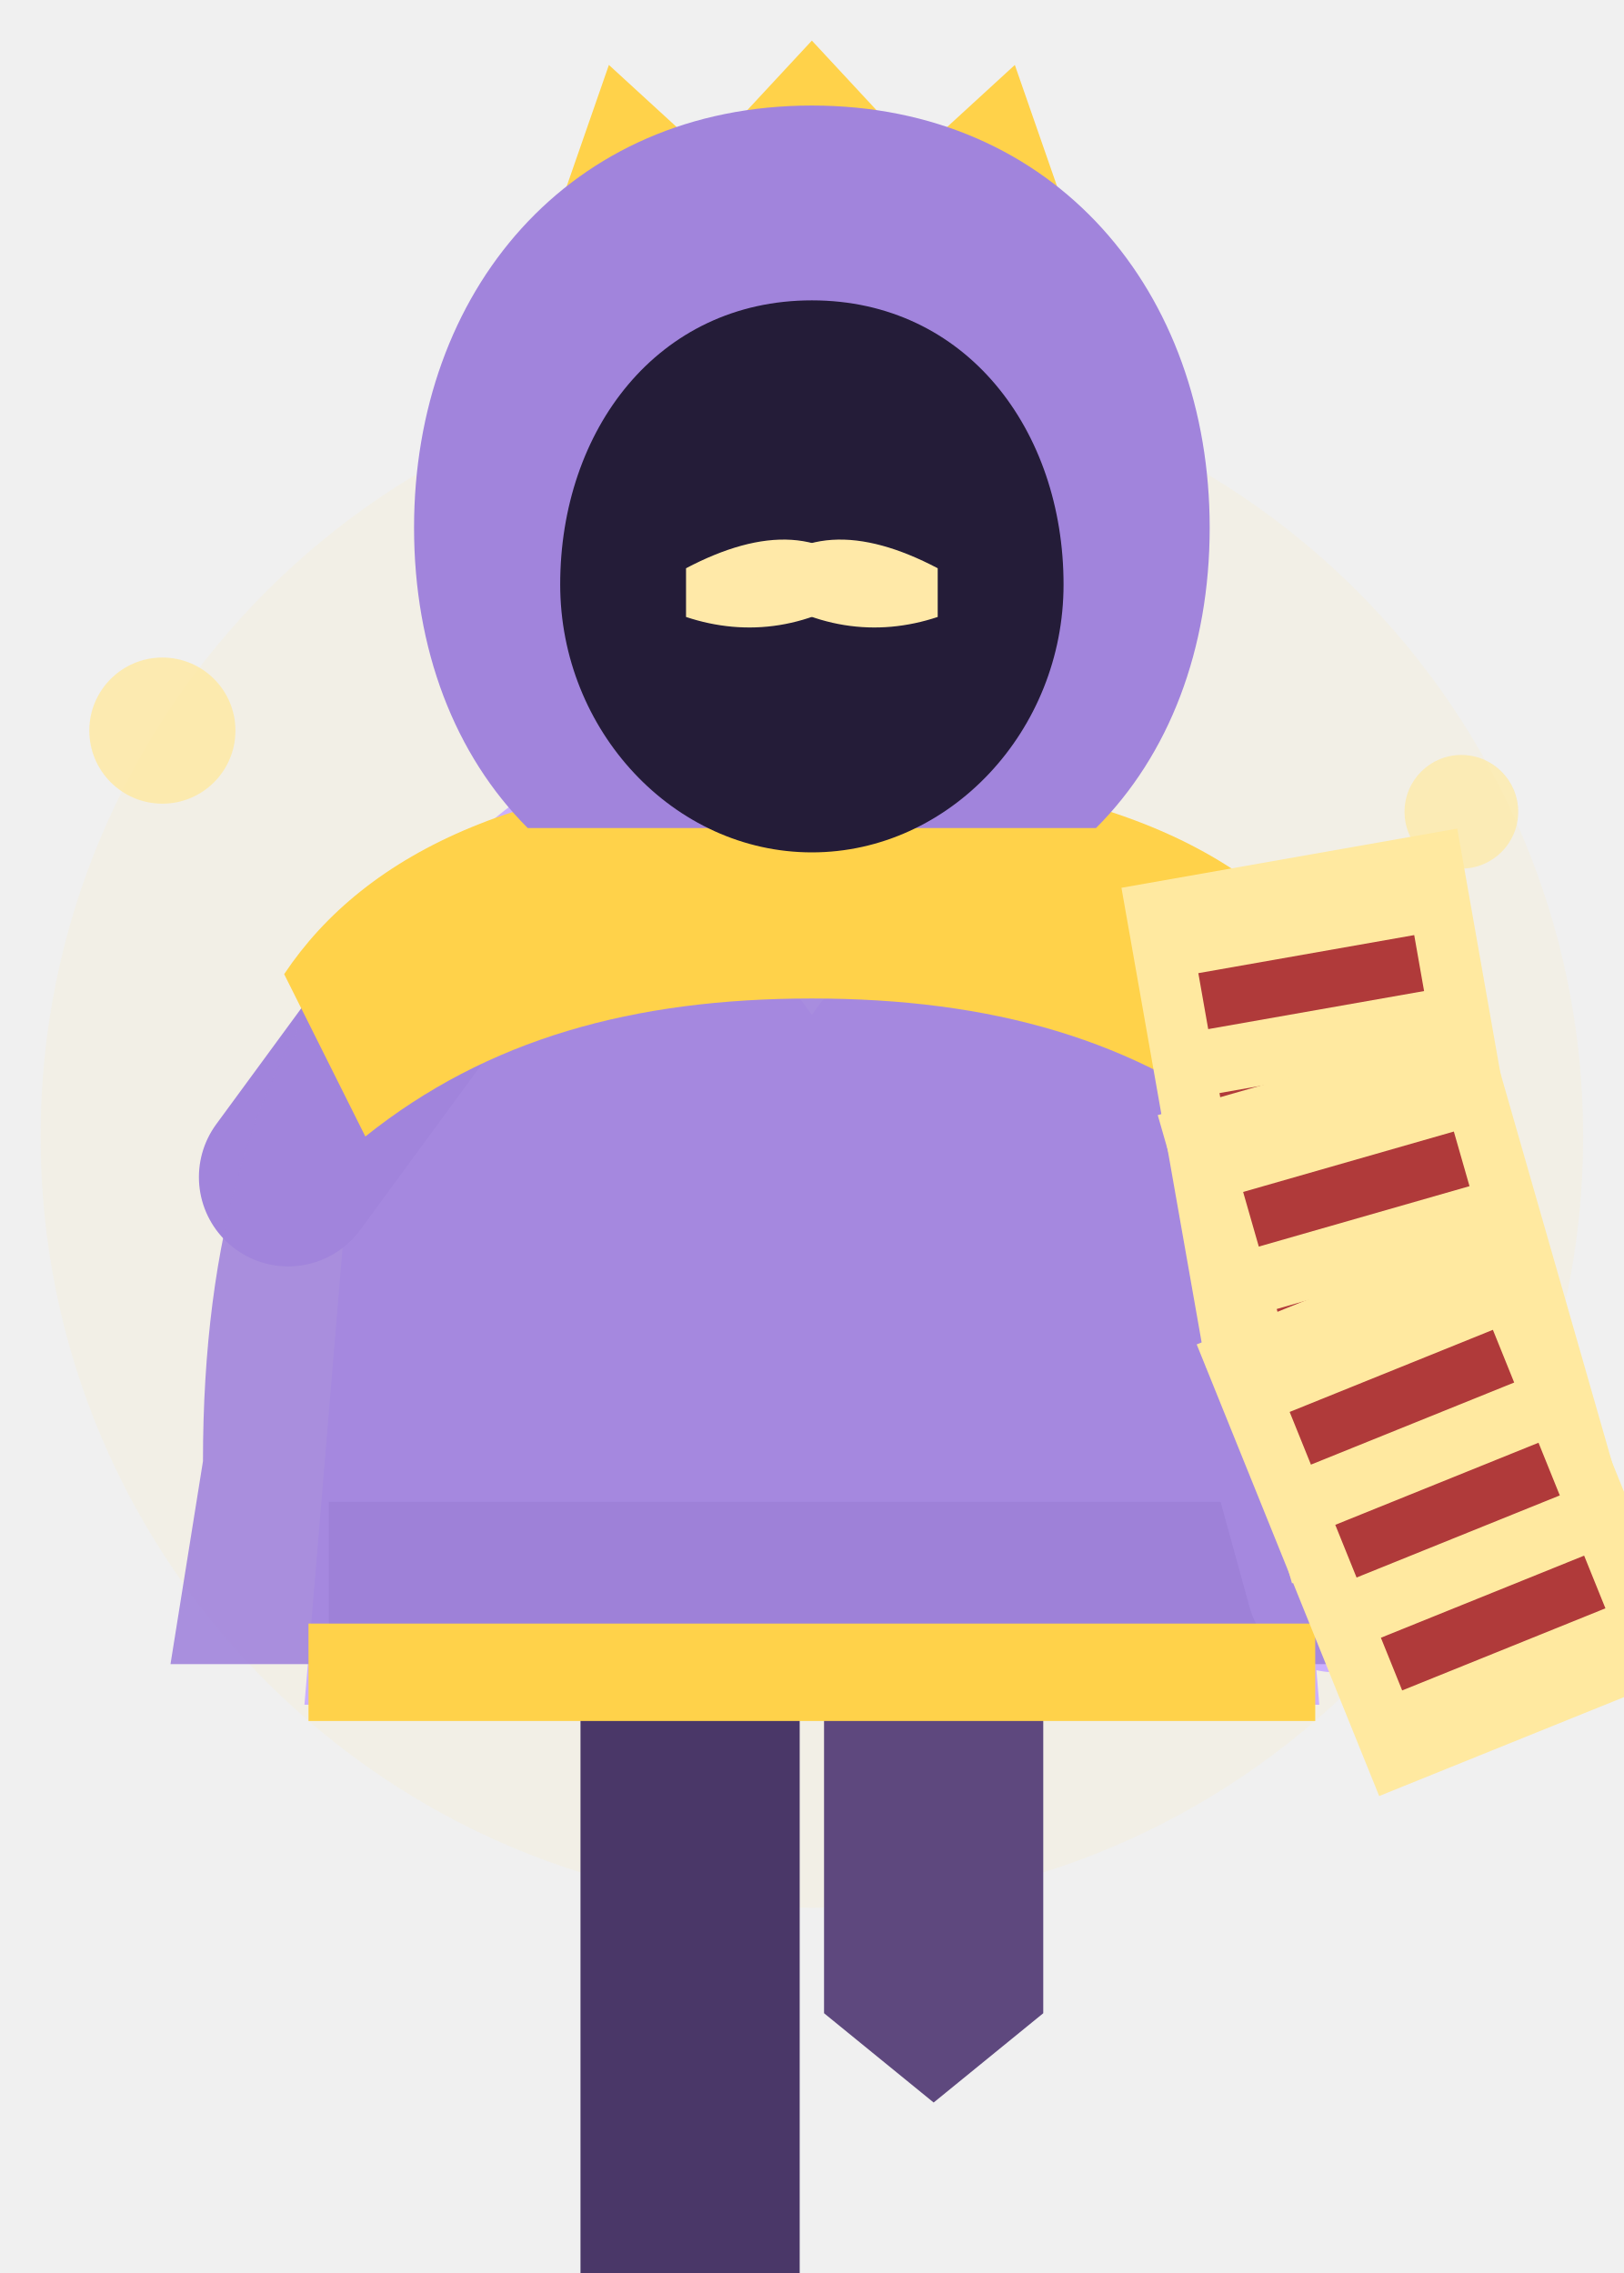
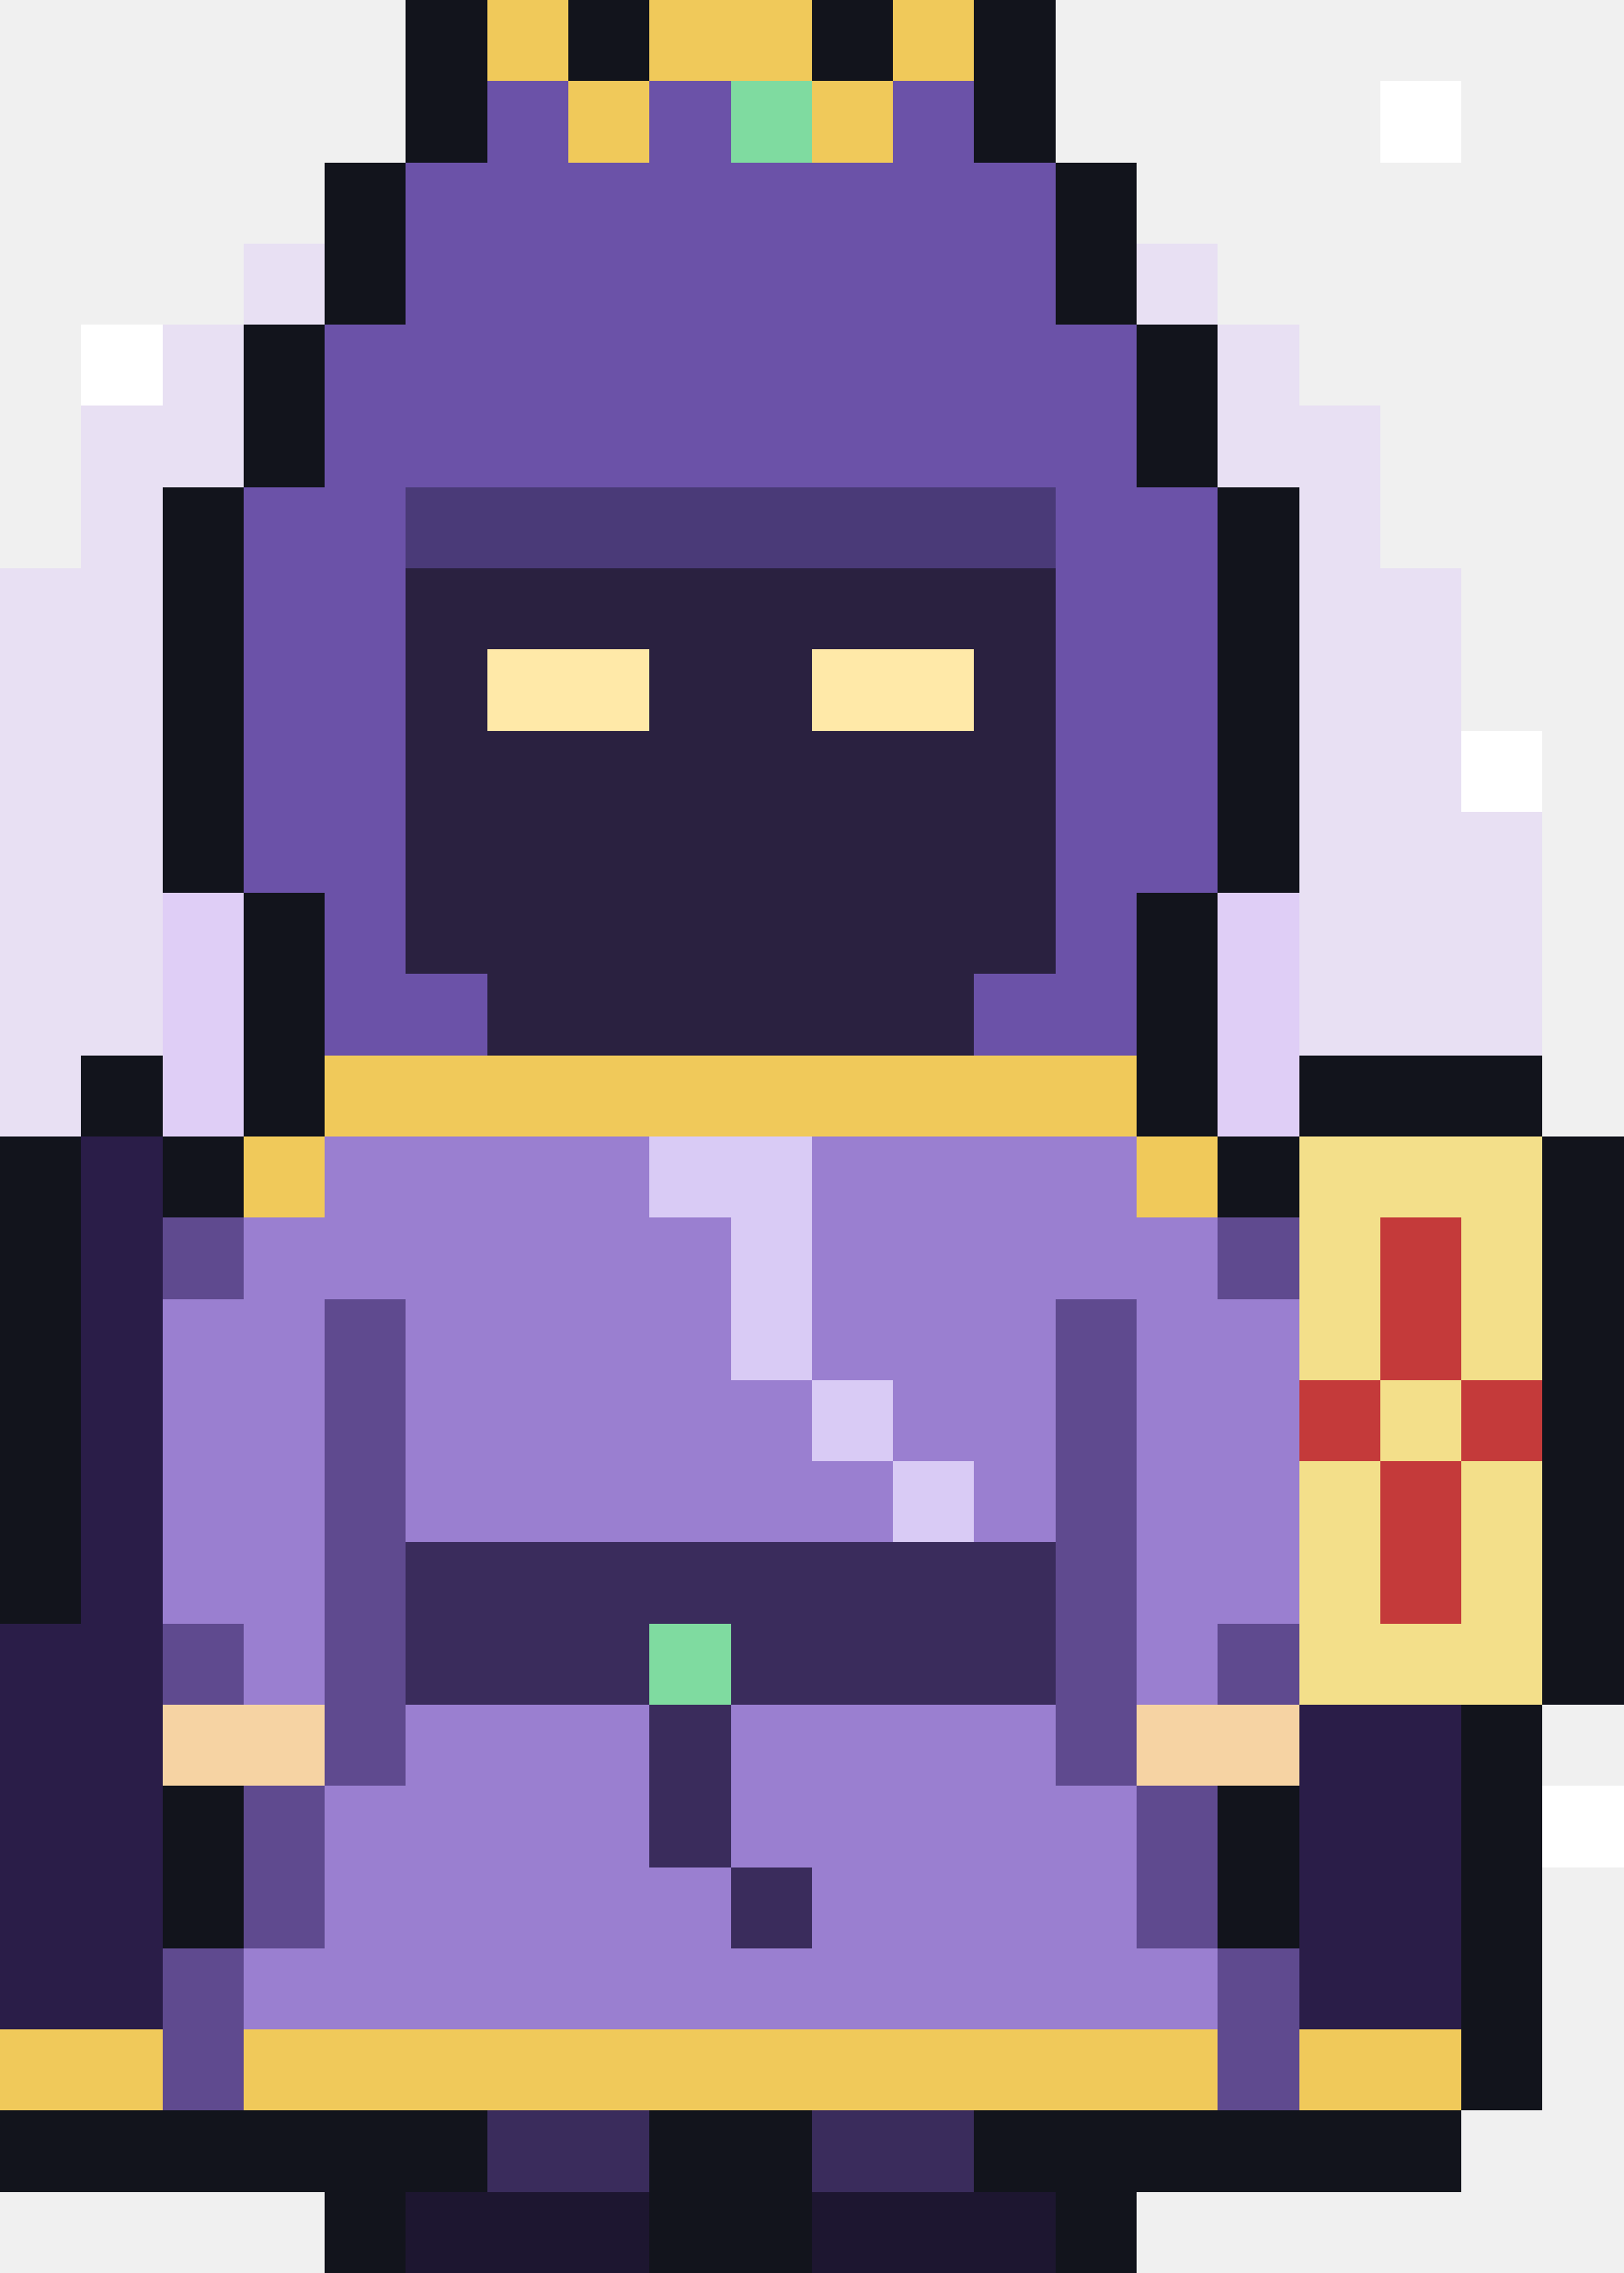
- <svg xmlns="http://www.w3.org/2000/svg" viewBox="0 0 40 56" width="40" height="56">
-   <circle cx="20" cy="28" r="19" fill="#ffe9a0" opacity="0.13" />
-   <path d="M14.3 42.0 h5.4 v14.0 l-2.7 2.2 l-2.7 -2.2z" fill="#4a3768" />
-   <path d="M20.3 42.0 h5.4 v7.6 l-2.7 2.2 l-2.7 -2.2z" fill="#5e487e" />
-   <path d="M20.0 18 c-9.5 0 -10.5 5 -11.5 12 L7.5 42 h25.0 L31.5 30 c-1-7 -8.5-12 -9.5-12z" fill="#cbb0ff" />
-   <rect x="8.1" y="37" width="23.8" height="4.4" fill="#8062bc" />
-   <path d="M15.6 19 L20.0 25 L24.4 19 L20.0 17.4z" fill="#efe4ff" />
-   <path d="M11.5 23.0 L7.1 29.0" stroke="#a184dc" stroke-width="4.4" stroke-linecap="round" fill="none" />
-   <path d="M28.5 23.0 L32.9 39.0" stroke="#cbb0ff" stroke-width="4.4" stroke-linecap="round" fill="none" />
-   <circle cx="20.0" cy="10.5" r="6.4" fill="#f2d3a6" />
-   <path d="M13.6 9.7 a6.4 6.4 0 0 1 12.8 0 z" fill="#241c38" />
-   <circle cx="17.6" cy="12.1" r="0.95" fill="#2b2118" />
-   <circle cx="22.4" cy="12.1" r="0.95" fill="#2b2118" />
-   <path d="M20 19c-10 0-15 6-15 17l-.8 5h31.6l-.8-5c0-11-5-17-15-17z" fill="#a184dc" opacity="0.9" />
-   <path d="M20 19c-7 0-11 2-13 5l2 4c3-2.4 6.6-3.4 11-3.4s8 1 11 3.4l2-4c-2-3-6-5-13-5z" fill="#ffd24a" />
-   <rect x="7.6" y="40" width="24.8" height="2.4" fill="#ffd24a" />
-   <path d="M13.4 6.2h13.2l-1.6-4.6-2.4 2.2L20 1l-2.6 2.8-2.4-2.2z" fill="#ffd24a" />
-   <circle cx="4.0" cy="18.0" r="1.8" fill="#ffe9a0" opacity="0.8" />
-   <circle cx="36.0" cy="20.0" r="1.4" fill="#ffe9a0" opacity="0.7" />
-   <path d="M20 2.6c6 0 9.8 4.6 9.8 10.4 0 3-1 5.6-2.8 7.4H13c-1.8-1.8-2.8-4.4-2.8-7.4C10.2 7.2 14 2.6 20 2.6z" fill="#a184dc" />
-   <path d="M20 7.4c3.8 0 6.2 3.2 6.2 7 0 3.6-2.8 6.6-6.2 6.6s-6.2-3-6.2-6.6c0-3.8 2.4-7 6.2-7z" fill="#241c38" />
-   <path d="M16.9 14c1.9-1 3.5-1 4.6.4-1.5 1.1-3.1 1.3-4.6.8z" fill="#ffe9a8" />
-   <path d="M23.1 14c-1.9-1-3.5-1-4.6.4 1.5 1.1 3.1 1.3 4.6.8z" fill="#ffe9a8" />
-   <g transform="rotate(-10 33.1 27)">
-     <rect x="28.6" y="21.0" width="8.4" height="12" fill="#ffe9a0" />
-     <g fill="#b03a3a">
-       <rect x="30.1" y="23.4" width="5.4" height="1.4" />
-       <rect x="30.1" y="26.4" width="5.4" height="1.4" />
-       <rect x="30.1" y="29.4" width="5.4" height="1.4" />
-     </g>
-   </g>
-   <g transform="rotate(-16 34.5 32)">
-     <rect x="30.0" y="26.0" width="8.4" height="12" fill="#ffe9a0" />
-     <g fill="#b03a3a">
-       <rect x="31.5" y="28.4" width="5.4" height="1.4" />
-       <rect x="31.5" y="31.4" width="5.4" height="1.4" />
-       <rect x="31.5" y="34.4" width="5.4" height="1.4" />
-     </g>
-   </g>
-   <g transform="rotate(-22 35.9 37)">
-     <rect x="31.4" y="31.0" width="8.4" height="12" fill="#ffe9a0" />
-     <g fill="#b03a3a">
-       <rect x="32.9" y="33.4" width="5.4" height="1.4" />
-       <rect x="32.9" y="36.4" width="5.4" height="1.4" />
-       <rect x="32.9" y="39.4" width="5.4" height="1.4" />
-     </g>
-   </g>
+ <svg xmlns="http://www.w3.org/2000/svg" viewBox="0 0 40 56" width="40" height="56" shape-rendering="crispEdges">
+   <rect x="34" y="2" width="2" height="2" fill="#ffffff" />
+   <rect x="6" y="6" width="2" height="2" fill="#c9a0ff" fill-opacity="0.2" />
+   <rect x="28" y="6" width="2" height="2" fill="#c9a0ff" fill-opacity="0.2" />
+   <rect x="2" y="8" width="2" height="2" fill="#ffffff" />
+   <rect x="4" y="8" width="2" height="2" fill="#c9a0ff" fill-opacity="0.2" />
+   <rect x="30" y="8" width="2" height="2" fill="#c9a0ff" fill-opacity="0.2" />
+   <rect x="2" y="10" width="4" height="2" fill="#c9a0ff" fill-opacity="0.2" />
+   <rect x="30" y="10" width="4" height="2" fill="#c9a0ff" fill-opacity="0.2" />
+   <rect x="2" y="12" width="2" height="2" fill="#c9a0ff" fill-opacity="0.2" />
+   <rect x="32" y="12" width="2" height="2" fill="#c9a0ff" fill-opacity="0.2" />
+   <rect x="0" y="14" width="4" height="2" fill="#c9a0ff" fill-opacity="0.2" />
+   <rect x="32" y="14" width="4" height="2" fill="#c9a0ff" fill-opacity="0.2" />
+   <rect x="0" y="16" width="4" height="2" fill="#c9a0ff" fill-opacity="0.2" />
+   <rect x="32" y="16" width="4" height="2" fill="#c9a0ff" fill-opacity="0.2" />
+   <rect x="0" y="18" width="4" height="2" fill="#c9a0ff" fill-opacity="0.2" />
+   <rect x="32" y="18" width="4" height="2" fill="#c9a0ff" fill-opacity="0.2" />
+   <rect x="36" y="18" width="2" height="2" fill="#ffffff" />
+   <rect x="0" y="20" width="4" height="2" fill="#c9a0ff" fill-opacity="0.2" />
+   <rect x="32" y="20" width="6" height="2" fill="#c9a0ff" fill-opacity="0.2" />
+   <rect x="0" y="22" width="4" height="2" fill="#c9a0ff" fill-opacity="0.2" />
+   <rect x="4" y="22" width="2" height="2" fill="#c9a0ff" fill-opacity="0.42" />
+   <rect x="30" y="22" width="2" height="2" fill="#c9a0ff" fill-opacity="0.42" />
+   <rect x="32" y="22" width="6" height="2" fill="#c9a0ff" fill-opacity="0.2" />
+   <rect x="0" y="24" width="4" height="2" fill="#c9a0ff" fill-opacity="0.2" />
+   <rect x="4" y="24" width="2" height="2" fill="#c9a0ff" fill-opacity="0.42" />
+   <rect x="30" y="24" width="2" height="2" fill="#c9a0ff" fill-opacity="0.42" />
+   <rect x="32" y="24" width="6" height="2" fill="#c9a0ff" fill-opacity="0.2" />
+   <rect x="0" y="26" width="2" height="2" fill="#c9a0ff" fill-opacity="0.2" />
+   <rect x="4" y="26" width="2" height="2" fill="#c9a0ff" fill-opacity="0.42" />
+   <rect x="30" y="26" width="2" height="2" fill="#c9a0ff" fill-opacity="0.42" />
+   <rect x="38" y="44" width="2" height="2" fill="#ffffff" />
+   <rect x="10" y="0" width="2" height="2" fill="#12141c" />
+   <rect x="12" y="0" width="2" height="2" fill="#f0c95a" />
+   <rect x="14" y="0" width="2" height="2" fill="#12141c" />
+   <rect x="16" y="0" width="4" height="2" fill="#f0c95a" />
+   <rect x="20" y="0" width="2" height="2" fill="#12141c" />
+   <rect x="22" y="0" width="2" height="2" fill="#f0c95a" />
+   <rect x="24" y="0" width="2" height="2" fill="#12141c" />
+   <rect x="10" y="2" width="2" height="2" fill="#12141c" />
+   <rect x="12" y="2" width="2" height="2" fill="#6b52a8" />
+   <rect x="14" y="2" width="2" height="2" fill="#f0c95a" />
+   <rect x="16" y="2" width="2" height="2" fill="#6b52a8" />
+   <rect x="18" y="2" width="2" height="2" fill="#7fdba0" />
+   <rect x="20" y="2" width="2" height="2" fill="#f0c95a" />
+   <rect x="22" y="2" width="2" height="2" fill="#6b52a8" />
+   <rect x="24" y="2" width="2" height="2" fill="#12141c" />
+   <rect x="8" y="4" width="2" height="2" fill="#12141c" />
+   <rect x="10" y="4" width="16" height="2" fill="#6b52a8" />
+   <rect x="26" y="4" width="2" height="2" fill="#12141c" />
+   <rect x="8" y="6" width="2" height="2" fill="#12141c" />
+   <rect x="10" y="6" width="16" height="2" fill="#6b52a8" />
+   <rect x="26" y="6" width="2" height="2" fill="#12141c" />
+   <rect x="6" y="8" width="2" height="2" fill="#12141c" />
+   <rect x="8" y="8" width="20" height="2" fill="#6b52a8" />
+   <rect x="28" y="8" width="2" height="2" fill="#12141c" />
+   <rect x="6" y="10" width="2" height="2" fill="#12141c" />
+   <rect x="8" y="10" width="20" height="2" fill="#6b52a8" />
+   <rect x="28" y="10" width="2" height="2" fill="#12141c" />
+   <rect x="4" y="12" width="2" height="2" fill="#12141c" />
+   <rect x="6" y="12" width="4" height="2" fill="#6b52a8" />
+   <rect x="10" y="12" width="16" height="2" fill="#4a3a78" />
+   <rect x="26" y="12" width="4" height="2" fill="#6b52a8" />
+   <rect x="30" y="12" width="2" height="2" fill="#12141c" />
+   <rect x="4" y="14" width="2" height="2" fill="#12141c" />
+   <rect x="6" y="14" width="4" height="2" fill="#6b52a8" />
+   <rect x="10" y="14" width="16" height="2" fill="#2a2140" />
+   <rect x="26" y="14" width="4" height="2" fill="#6b52a8" />
+   <rect x="30" y="14" width="2" height="2" fill="#12141c" />
+   <rect x="4" y="16" width="2" height="2" fill="#12141c" />
+   <rect x="6" y="16" width="4" height="2" fill="#6b52a8" />
+   <rect x="10" y="16" width="2" height="2" fill="#2a2140" />
+   <rect x="12" y="16" width="4" height="2" fill="#ffe9a8" />
+   <rect x="16" y="16" width="4" height="2" fill="#2a2140" />
+   <rect x="20" y="16" width="4" height="2" fill="#ffe9a8" />
+   <rect x="24" y="16" width="2" height="2" fill="#2a2140" />
+   <rect x="26" y="16" width="4" height="2" fill="#6b52a8" />
+   <rect x="30" y="16" width="2" height="2" fill="#12141c" />
+   <rect x="4" y="18" width="2" height="2" fill="#12141c" />
+   <rect x="6" y="18" width="4" height="2" fill="#6b52a8" />
+   <rect x="10" y="18" width="16" height="2" fill="#2a2140" />
+   <rect x="26" y="18" width="4" height="2" fill="#6b52a8" />
+   <rect x="30" y="18" width="2" height="2" fill="#12141c" />
+   <rect x="4" y="20" width="2" height="2" fill="#12141c" />
+   <rect x="6" y="20" width="4" height="2" fill="#6b52a8" />
+   <rect x="10" y="20" width="16" height="2" fill="#2a2140" />
+   <rect x="26" y="20" width="4" height="2" fill="#6b52a8" />
+   <rect x="30" y="20" width="2" height="2" fill="#12141c" />
+   <rect x="6" y="22" width="2" height="2" fill="#12141c" />
+   <rect x="8" y="22" width="2" height="2" fill="#6b52a8" />
+   <rect x="10" y="22" width="16" height="2" fill="#2a2140" />
+   <rect x="26" y="22" width="2" height="2" fill="#6b52a8" />
+   <rect x="28" y="22" width="2" height="2" fill="#12141c" />
+   <rect x="6" y="24" width="2" height="2" fill="#12141c" />
+   <rect x="8" y="24" width="4" height="2" fill="#6b52a8" />
+   <rect x="12" y="24" width="12" height="2" fill="#2a2140" />
+   <rect x="24" y="24" width="4" height="2" fill="#6b52a8" />
+   <rect x="28" y="24" width="2" height="2" fill="#12141c" />
+   <rect x="2" y="26" width="2" height="2" fill="#12141c" />
+   <rect x="6" y="26" width="2" height="2" fill="#12141c" />
+   <rect x="8" y="26" width="20" height="2" fill="#f0c95a" />
+   <rect x="28" y="26" width="2" height="2" fill="#12141c" />
+   <rect x="32" y="26" width="6" height="2" fill="#12141c" />
+   <rect x="0" y="28" width="2" height="2" fill="#12141c" />
+   <rect x="2" y="28" width="2" height="2" fill="#2a1d48" />
+   <rect x="4" y="28" width="2" height="2" fill="#12141c" />
+   <rect x="6" y="28" width="2" height="2" fill="#f0c95a" />
+   <rect x="8" y="28" width="8" height="2" fill="#9a7fd0" />
+   <rect x="16" y="28" width="4" height="2" fill="#d9cbf5" />
+   <rect x="20" y="28" width="8" height="2" fill="#9a7fd0" />
+   <rect x="28" y="28" width="2" height="2" fill="#f0c95a" />
+   <rect x="30" y="28" width="2" height="2" fill="#12141c" />
+   <rect x="32" y="28" width="6" height="2" fill="#f3df8a" />
+   <rect x="38" y="28" width="2" height="2" fill="#12141c" />
+   <rect x="0" y="30" width="2" height="2" fill="#12141c" />
+   <rect x="2" y="30" width="2" height="2" fill="#2a1d48" />
+   <rect x="4" y="30" width="2" height="2" fill="#5f4a8f" />
+   <rect x="6" y="30" width="12" height="2" fill="#9a7fd0" />
+   <rect x="18" y="30" width="2" height="2" fill="#d9cbf5" />
+   <rect x="20" y="30" width="10" height="2" fill="#9a7fd0" />
+   <rect x="30" y="30" width="2" height="2" fill="#5f4a8f" />
+   <rect x="32" y="30" width="2" height="2" fill="#f3df8a" />
+   <rect x="34" y="30" width="2" height="2" fill="#c43a3a" />
+   <rect x="36" y="30" width="2" height="2" fill="#f3df8a" />
+   <rect x="38" y="30" width="2" height="2" fill="#12141c" />
+   <rect x="0" y="32" width="2" height="2" fill="#12141c" />
+   <rect x="2" y="32" width="2" height="2" fill="#2a1d48" />
+   <rect x="4" y="32" width="4" height="2" fill="#9a7fd0" />
+   <rect x="8" y="32" width="2" height="2" fill="#5f4a8f" />
+   <rect x="10" y="32" width="8" height="2" fill="#9a7fd0" />
+   <rect x="18" y="32" width="2" height="2" fill="#d9cbf5" />
+   <rect x="20" y="32" width="6" height="2" fill="#9a7fd0" />
+   <rect x="26" y="32" width="2" height="2" fill="#5f4a8f" />
+   <rect x="28" y="32" width="4" height="2" fill="#9a7fd0" />
+   <rect x="32" y="32" width="2" height="2" fill="#f3df8a" />
+   <rect x="34" y="32" width="2" height="2" fill="#c43a3a" />
+   <rect x="36" y="32" width="2" height="2" fill="#f3df8a" />
+   <rect x="38" y="32" width="2" height="2" fill="#12141c" />
+   <rect x="0" y="34" width="2" height="2" fill="#12141c" />
+   <rect x="2" y="34" width="2" height="2" fill="#2a1d48" />
+   <rect x="4" y="34" width="4" height="2" fill="#9a7fd0" />
+   <rect x="8" y="34" width="2" height="2" fill="#5f4a8f" />
+   <rect x="10" y="34" width="10" height="2" fill="#9a7fd0" />
+   <rect x="20" y="34" width="2" height="2" fill="#d9cbf5" />
+   <rect x="22" y="34" width="4" height="2" fill="#9a7fd0" />
+   <rect x="26" y="34" width="2" height="2" fill="#5f4a8f" />
+   <rect x="28" y="34" width="4" height="2" fill="#9a7fd0" />
+   <rect x="32" y="34" width="2" height="2" fill="#c43a3a" />
+   <rect x="34" y="34" width="2" height="2" fill="#f3df8a" />
+   <rect x="36" y="34" width="2" height="2" fill="#c43a3a" />
+   <rect x="38" y="34" width="2" height="2" fill="#12141c" />
+   <rect x="0" y="36" width="2" height="2" fill="#12141c" />
+   <rect x="2" y="36" width="2" height="2" fill="#2a1d48" />
+   <rect x="4" y="36" width="4" height="2" fill="#9a7fd0" />
+   <rect x="8" y="36" width="2" height="2" fill="#5f4a8f" />
+   <rect x="10" y="36" width="12" height="2" fill="#9a7fd0" />
+   <rect x="22" y="36" width="2" height="2" fill="#d9cbf5" />
+   <rect x="24" y="36" width="2" height="2" fill="#9a7fd0" />
+   <rect x="26" y="36" width="2" height="2" fill="#5f4a8f" />
+   <rect x="28" y="36" width="4" height="2" fill="#9a7fd0" />
+   <rect x="32" y="36" width="2" height="2" fill="#f3df8a" />
+   <rect x="34" y="36" width="2" height="2" fill="#c43a3a" />
+   <rect x="36" y="36" width="2" height="2" fill="#f3df8a" />
+   <rect x="38" y="36" width="2" height="2" fill="#12141c" />
+   <rect x="0" y="38" width="2" height="2" fill="#12141c" />
+   <rect x="2" y="38" width="2" height="2" fill="#2a1d48" />
+   <rect x="4" y="38" width="4" height="2" fill="#9a7fd0" />
+   <rect x="8" y="38" width="2" height="2" fill="#5f4a8f" />
+   <rect x="10" y="38" width="16" height="2" fill="#3a2c5c" />
+   <rect x="26" y="38" width="2" height="2" fill="#5f4a8f" />
+   <rect x="28" y="38" width="4" height="2" fill="#9a7fd0" />
+   <rect x="32" y="38" width="2" height="2" fill="#f3df8a" />
+   <rect x="34" y="38" width="2" height="2" fill="#c43a3a" />
+   <rect x="36" y="38" width="2" height="2" fill="#f3df8a" />
+   <rect x="38" y="38" width="2" height="2" fill="#12141c" />
+   <rect x="0" y="40" width="4" height="2" fill="#2a1d48" />
+   <rect x="4" y="40" width="2" height="2" fill="#5f4a8f" />
+   <rect x="6" y="40" width="2" height="2" fill="#9a7fd0" />
+   <rect x="8" y="40" width="2" height="2" fill="#5f4a8f" />
+   <rect x="10" y="40" width="6" height="2" fill="#3a2c5c" />
+   <rect x="16" y="40" width="2" height="2" fill="#7fdba0" />
+   <rect x="18" y="40" width="8" height="2" fill="#3a2c5c" />
+   <rect x="26" y="40" width="2" height="2" fill="#5f4a8f" />
+   <rect x="28" y="40" width="2" height="2" fill="#9a7fd0" />
+   <rect x="30" y="40" width="2" height="2" fill="#5f4a8f" />
+   <rect x="32" y="40" width="6" height="2" fill="#f3df8a" />
+   <rect x="38" y="40" width="2" height="2" fill="#12141c" />
+   <rect x="0" y="42" width="4" height="2" fill="#2a1d48" />
+   <rect x="4" y="42" width="4" height="2" fill="#f6d3a3" />
+   <rect x="8" y="42" width="2" height="2" fill="#5f4a8f" />
+   <rect x="10" y="42" width="6" height="2" fill="#9a7fd0" />
+   <rect x="16" y="42" width="2" height="2" fill="#3a2c5c" />
+   <rect x="18" y="42" width="8" height="2" fill="#9a7fd0" />
+   <rect x="26" y="42" width="2" height="2" fill="#5f4a8f" />
+   <rect x="28" y="42" width="4" height="2" fill="#f6d3a3" />
+   <rect x="32" y="42" width="4" height="2" fill="#2a1d48" />
+   <rect x="36" y="42" width="2" height="2" fill="#12141c" />
+   <rect x="0" y="44" width="4" height="2" fill="#2a1d48" />
+   <rect x="4" y="44" width="2" height="2" fill="#12141c" />
+   <rect x="6" y="44" width="2" height="2" fill="#5f4a8f" />
+   <rect x="8" y="44" width="8" height="2" fill="#9a7fd0" />
+   <rect x="16" y="44" width="2" height="2" fill="#3a2c5c" />
+   <rect x="18" y="44" width="10" height="2" fill="#9a7fd0" />
+   <rect x="28" y="44" width="2" height="2" fill="#5f4a8f" />
+   <rect x="30" y="44" width="2" height="2" fill="#12141c" />
+   <rect x="32" y="44" width="4" height="2" fill="#2a1d48" />
+   <rect x="36" y="44" width="2" height="2" fill="#12141c" />
+   <rect x="0" y="46" width="4" height="2" fill="#2a1d48" />
+   <rect x="4" y="46" width="2" height="2" fill="#12141c" />
+   <rect x="6" y="46" width="2" height="2" fill="#5f4a8f" />
+   <rect x="8" y="46" width="10" height="2" fill="#9a7fd0" />
+   <rect x="18" y="46" width="2" height="2" fill="#3a2c5c" />
+   <rect x="20" y="46" width="8" height="2" fill="#9a7fd0" />
+   <rect x="28" y="46" width="2" height="2" fill="#5f4a8f" />
+   <rect x="30" y="46" width="2" height="2" fill="#12141c" />
+   <rect x="32" y="46" width="4" height="2" fill="#2a1d48" />
+   <rect x="36" y="46" width="2" height="2" fill="#12141c" />
+   <rect x="0" y="48" width="4" height="2" fill="#2a1d48" />
+   <rect x="4" y="48" width="2" height="2" fill="#5f4a8f" />
+   <rect x="6" y="48" width="24" height="2" fill="#9a7fd0" />
+   <rect x="30" y="48" width="2" height="2" fill="#5f4a8f" />
+   <rect x="32" y="48" width="4" height="2" fill="#2a1d48" />
+   <rect x="36" y="48" width="2" height="2" fill="#12141c" />
+   <rect x="0" y="50" width="4" height="2" fill="#f0c95a" />
+   <rect x="4" y="50" width="2" height="2" fill="#5f4a8f" />
+   <rect x="6" y="50" width="24" height="2" fill="#f0c95a" />
+   <rect x="30" y="50" width="2" height="2" fill="#5f4a8f" />
+   <rect x="32" y="50" width="4" height="2" fill="#f0c95a" />
+   <rect x="36" y="50" width="2" height="2" fill="#12141c" />
+   <rect x="0" y="52" width="12" height="2" fill="#12141c" />
+   <rect x="12" y="52" width="4" height="2" fill="#3a2c5c" />
+   <rect x="16" y="52" width="4" height="2" fill="#12141c" />
+   <rect x="20" y="52" width="4" height="2" fill="#3a2c5c" />
+   <rect x="24" y="52" width="12" height="2" fill="#12141c" />
+   <rect x="8" y="54" width="2" height="2" fill="#12141c" />
+   <rect x="10" y="54" width="6" height="2" fill="#1d1630" />
+   <rect x="16" y="54" width="4" height="2" fill="#12141c" />
+   <rect x="20" y="54" width="6" height="2" fill="#1d1630" />
+   <rect x="26" y="54" width="2" height="2" fill="#12141c" />
</svg>
